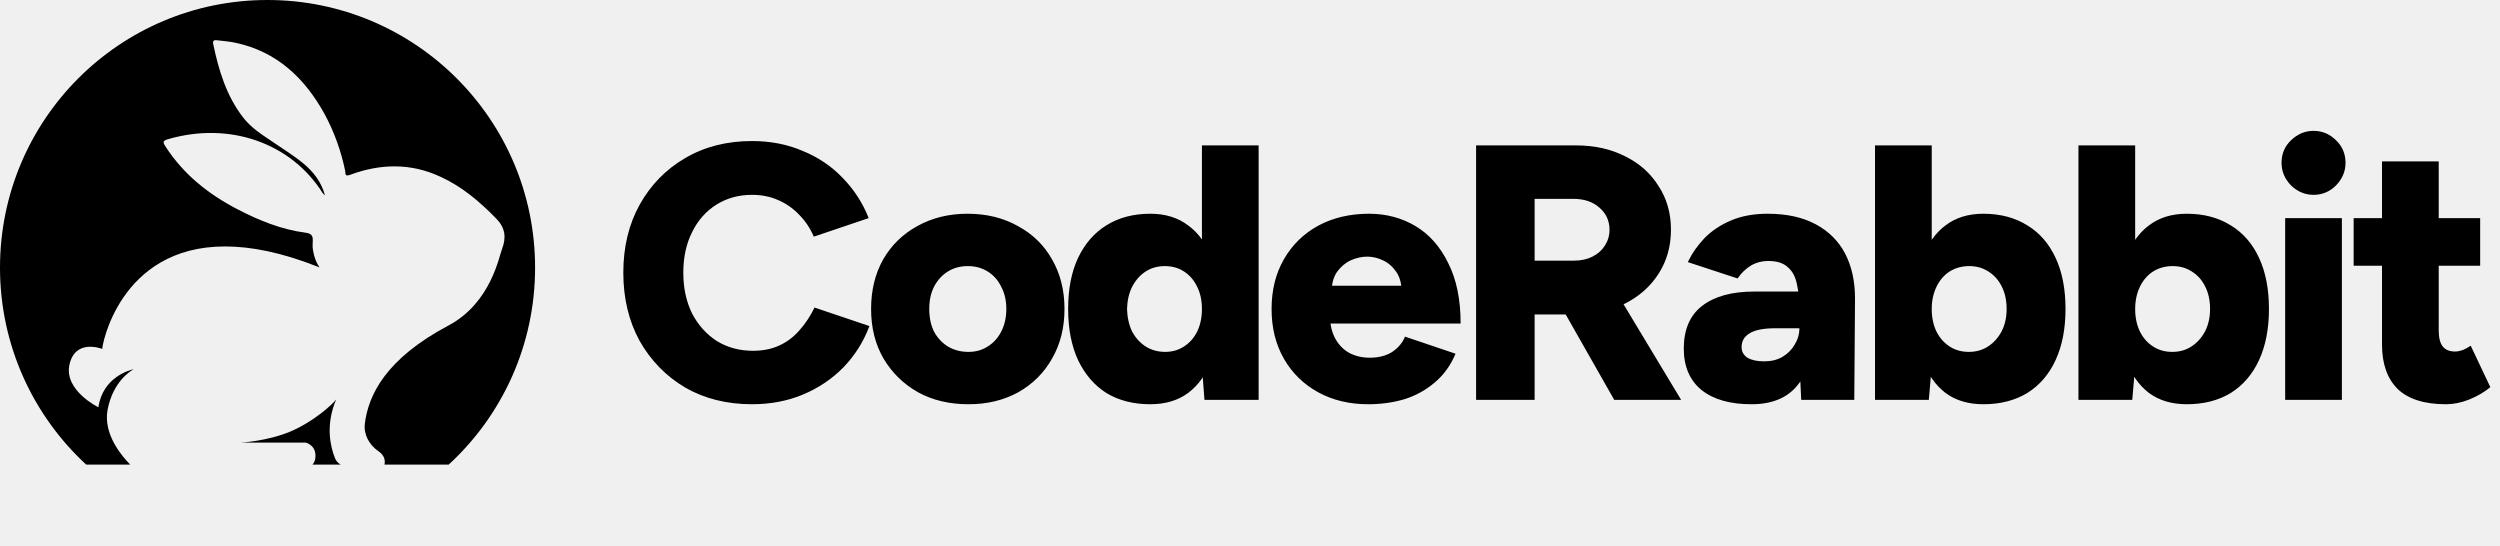
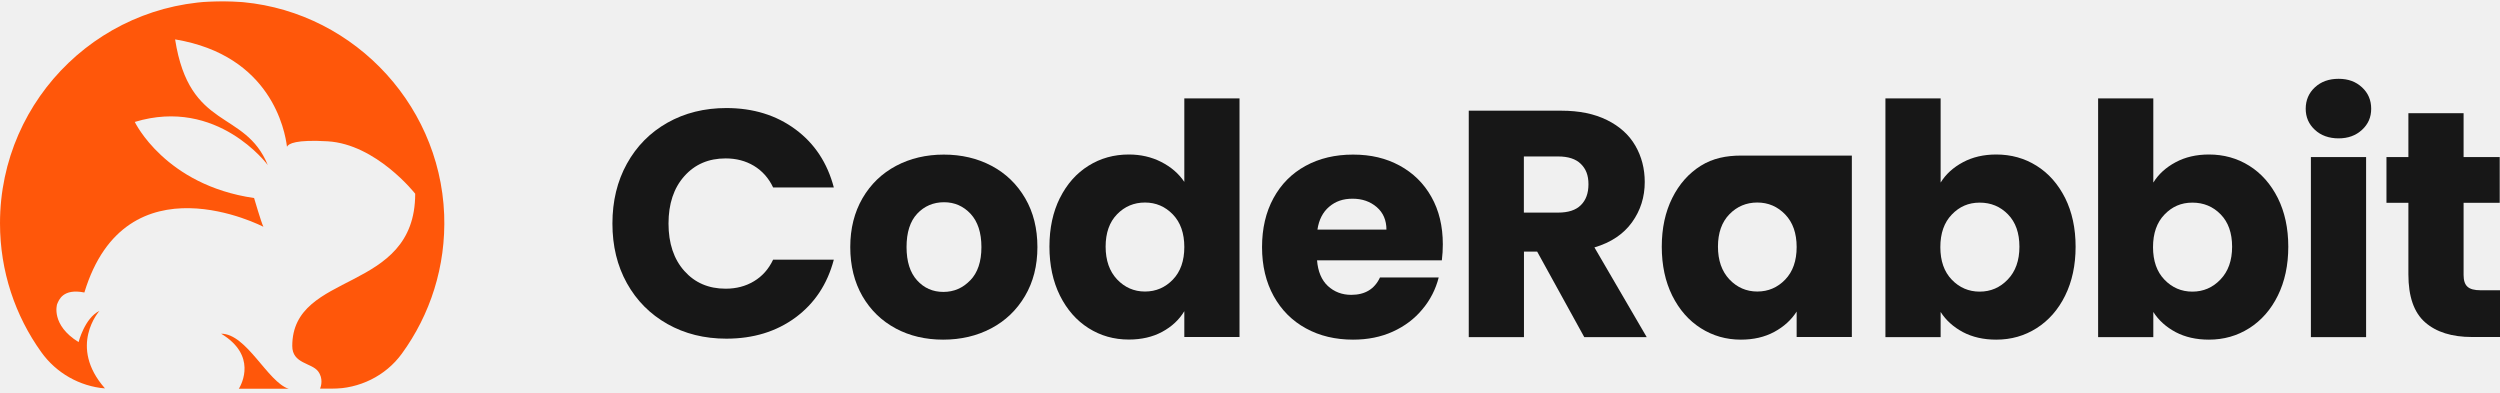
- <svg xmlns="http://www.w3.org/2000/svg" width="9678" height="2111" viewBox="0 0 9678 2111" fill="none">
-   <path fill-rule="evenodd" clip-rule="evenodd" d="M2071.46 1036.11C2071.46 1337.14 1943 1609.28 1736.99 1798.56H1488.41C1493.73 1774.24 1480.81 1757.51 1464.09 1746.11C1429.12 1721.79 1407.08 1681.5 1412.4 1639.69C1426.08 1529.46 1492.97 1388.83 1736.99 1259.6C1901.95 1171.42 1932.35 989.742 1943.76 963.136C1960.48 919.046 1955.92 881.798 1920.95 846.07C1857.86 781.455 1789.44 722.922 1706.58 684.914C1590.28 630.182 1471.69 633.222 1353.86 677.312C1333.34 684.914 1337.9 668.95 1336.38 662.109C1320.42 584.571 1293.81 510.075 1255.8 440.139C1179.02 301.788 1071.84 199.925 912.204 165.717C888.639 160.396 864.314 158.876 839.988 155.835C828.586 154.315 822.504 157.355 825.545 171.038C846.83 272.901 876.476 370.963 941.091 454.582C970.738 493.35 1011.03 519.196 1050.56 545.802C1092.36 574.689 1136.45 601.295 1175.98 633.982C1213.23 665.909 1243.64 703.158 1258.08 756.37C1252.76 751.048 1250.48 749.528 1248.96 747.247C1127.33 554.164 889.399 469.025 649.946 538.961C627.901 545.042 630.941 552.644 641.584 568.607C710.759 675.031 805.781 751.048 918.286 809.581C1001.9 852.911 1088.56 888.639 1182.82 900.802C1225.39 906.123 1204.87 935.01 1211.71 969.217C1220.83 1022.43 1242.88 1039.15 1235.28 1034.59C1090.84 976.819 970.737 954.014 871.155 954.014C459.903 954.014 393.008 1346.26 396.049 1350.82C389.967 1348.54 291.145 1312.05 269.1 1410.88C246.295 1511.22 380.845 1576.59 380.845 1576.59C398.329 1458.01 504.753 1432.16 517.676 1429.12C507.033 1435.2 437.858 1475.49 416.573 1585.72C398.329 1683.02 475.106 1768.92 503.993 1798.56H333.715C128.469 1609.28 0 1337.14 0 1036.11C0 463.704 462.944 0 1035.35 0C1607.76 0 2071.46 463.704 2071.46 1036.11ZM1318.9 1798.56H1209.43C1214.75 1793.24 1218.55 1785.64 1220.07 1777.28C1229.2 1724.07 1183.59 1713.42 1183.59 1713.42H931.209C931.209 1713.42 1031.55 1708.86 1123.53 1670.85C1214.75 1632.09 1288.49 1564.43 1301.41 1546.19C1258.84 1646.53 1279.37 1730.91 1296.85 1773.48C1300.65 1784.12 1309.01 1793.24 1318.9 1798.56Z" fill="black" />
-   <path d="M2911.17 1564.89C2813.6 1564.89 2727.28 1543.31 2652.22 1500.15C2578.1 1456.05 2519.46 1396.01 2476.31 1320.01C2434.09 1243.08 2412.98 1154.88 2412.98 1055.43C2412.98 955.982 2434.09 868.258 2476.31 792.262C2519.46 715.328 2578.1 655.282 2652.22 612.123C2727.28 568.027 2813.6 545.979 2911.17 545.979C2982.48 545.979 3047.68 558.645 3106.79 583.977C3166.84 608.37 3218.44 643.085 3261.6 688.119C3305.69 733.154 3339.47 785.225 3362.93 844.333L3150.42 916.107C3136.34 883.269 3117.11 854.654 3092.72 830.26C3069.26 805.866 3042.05 787.102 3011.09 773.967C2981.07 760.832 2947.76 754.264 2911.17 754.264C2859.57 754.264 2813.6 766.93 2773.25 792.262C2732.91 817.594 2701.48 853.246 2678.96 899.219C2656.44 944.254 2645.19 996.325 2645.19 1055.43C2645.19 1114.54 2656.44 1167.08 2678.96 1213.05C2702.42 1258.09 2734.32 1293.74 2774.66 1320.01C2815.94 1345.34 2862.85 1358.01 2915.39 1358.01C2953.86 1358.01 2988.11 1350.97 3018.13 1336.9C3048.15 1322.83 3073.95 1303.12 3095.53 1277.79C3118.05 1252.46 3137.28 1223.38 3153.23 1190.54L3365.74 1262.31C3343.22 1322.36 3309.92 1375.37 3265.82 1421.34C3221.72 1466.37 3169.65 1501.56 3109.61 1526.89C3049.56 1552.22 2983.41 1564.89 2911.17 1564.89ZM3749.33 1564.89C3675.21 1564.89 3610 1549.41 3553.71 1518.45C3497.41 1486.55 3452.85 1442.92 3420.01 1387.56C3388.11 1332.21 3372.16 1268.41 3372.16 1196.17C3372.16 1123.92 3387.64 1060.12 3418.6 1004.77C3450.5 949.414 3494.6 906.256 3550.89 875.295C3608.12 843.395 3672.86 827.445 3745.1 827.445C3819.22 827.445 3884.43 843.395 3940.72 875.295C3997.96 906.256 4042.05 949.414 4073.01 1004.77C4104.91 1060.12 4120.86 1123.92 4120.86 1196.17C4120.86 1268.41 4104.91 1332.21 4073.01 1387.56C4042.05 1442.92 3998.42 1486.55 3942.13 1518.45C3885.84 1549.41 3821.57 1564.89 3749.33 1564.89ZM3749.33 1362.23C3777.47 1362.23 3802.34 1355.2 3823.91 1341.12C3846.43 1327.05 3863.79 1307.82 3875.99 1283.42C3889.12 1258.09 3895.69 1229 3895.69 1196.17C3895.69 1163.33 3889.12 1134.71 3875.99 1110.32C3863.79 1084.99 3846.43 1065.28 3823.91 1051.21C3801.4 1037.14 3775.6 1030.1 3746.51 1030.1C3717.43 1030.1 3691.63 1037.14 3669.11 1051.21C3646.59 1065.28 3628.76 1084.99 3615.63 1110.32C3603.43 1134.71 3597.33 1163.33 3597.33 1196.17C3597.33 1229 3603.43 1258.09 3615.63 1283.42C3628.76 1307.82 3646.59 1327.05 3669.11 1341.12C3692.56 1355.2 3719.3 1362.23 3749.33 1362.23ZM4662.73 1548L4652.88 1417.12V562.867H4872.42V1548H4662.73ZM4453.04 1564.89C4387.36 1564.89 4330.6 1550.35 4282.75 1521.26C4235.84 1491.24 4199.25 1448.55 4172.98 1393.19C4147.65 1337.84 4134.98 1272.16 4134.98 1196.17C4134.98 1119.23 4147.65 1053.56 4172.98 999.14C4199.25 943.785 4235.84 901.565 4282.75 872.48C4330.6 842.457 4387.36 827.445 4453.04 827.445C4511.21 827.445 4559.99 842.457 4599.4 872.48C4639.74 901.565 4669.77 943.785 4689.47 999.14C4709.17 1053.56 4719.02 1119.23 4719.02 1196.17C4719.02 1272.16 4709.17 1337.84 4689.47 1393.19C4669.77 1448.55 4639.74 1491.24 4599.4 1521.26C4559.99 1550.35 4511.21 1564.89 4453.04 1564.89ZM4510.74 1362.23C4537.95 1362.23 4562.34 1355.2 4583.92 1341.12C4605.5 1327.05 4622.39 1307.82 4634.58 1283.42C4646.78 1258.09 4652.88 1229 4652.88 1196.17C4652.88 1163.33 4646.78 1134.71 4634.58 1110.32C4622.39 1084.99 4605.5 1065.28 4583.92 1051.21C4562.34 1037.14 4537.48 1030.1 4509.33 1030.1C4481.18 1030.1 4456.32 1037.14 4434.74 1051.21C4413.16 1065.28 4395.81 1084.99 4382.67 1110.32C4370.47 1134.71 4363.91 1163.33 4362.97 1196.17C4363.91 1229 4370.47 1258.09 4382.67 1283.42C4395.81 1307.82 4413.16 1327.05 4434.74 1341.12C4457.26 1355.2 4482.59 1362.23 4510.74 1362.23ZM5296.89 1564.89C5223.71 1564.89 5158.97 1549.41 5102.68 1518.45C5046.38 1487.48 5002.29 1444.33 4970.39 1388.97C4938.49 1333.62 4922.54 1269.35 4922.54 1196.17C4922.54 1122.99 4938.49 1058.72 4970.39 1003.36C5002.29 948.007 5046.38 904.849 5102.68 873.887C5159.91 842.926 5225.58 827.445 5299.7 827.445C5366.32 827.445 5426.36 843.395 5479.84 875.295C5533.32 907.194 5575.54 955.043 5606.5 1018.84C5638.4 1081.7 5654.35 1159.58 5654.35 1252.46H5125.19L5149.12 1225.72C5149.12 1257.62 5155.68 1285.77 5168.82 1310.16C5181.95 1334.55 5200.25 1353.32 5223.71 1366.45C5247.16 1378.65 5273.43 1384.75 5302.52 1384.75C5337.23 1384.75 5366.32 1377.24 5389.77 1362.23C5413.23 1346.28 5429.65 1326.58 5439.03 1303.12L5634.65 1369.27C5615.88 1414.3 5589.14 1451.36 5554.43 1480.45C5520.65 1509.53 5481.72 1531.11 5437.62 1545.19C5393.52 1558.32 5346.61 1564.89 5296.89 1564.89ZM5154.75 1135.65L5132.23 1106.1H5447.47L5426.36 1135.65C5426.36 1100 5419.33 1072.32 5405.25 1052.62C5391.18 1031.98 5373.82 1016.97 5353.18 1007.58C5333.48 998.202 5313.31 993.511 5292.67 993.511C5272.02 993.511 5250.91 998.202 5229.34 1007.58C5208.69 1016.97 5190.87 1031.98 5175.86 1052.62C5161.78 1072.32 5154.75 1100 5154.75 1135.65ZM5714.26 1548V562.867H6101.28C6172.58 562.867 6235.91 576.94 6291.27 605.087C6346.62 632.295 6389.78 670.762 6420.74 720.488C6452.64 769.276 6468.59 825.569 6468.59 889.368C6468.59 953.167 6452.64 1009.93 6420.74 1059.66C6388.84 1109.38 6344.75 1148.32 6288.45 1176.46C6233.1 1203.67 6169.3 1217.28 6097.06 1217.28H5940.84V1548H5714.26ZM6249.05 1548L6026.69 1156.76L6196.98 1031.51L6508 1548H6249.05ZM5940.84 1008.99H6094.24C6120.51 1008.99 6143.97 1003.83 6164.61 993.511C6185.25 983.19 6201.2 969.117 6212.46 951.291C6224.65 932.526 6230.75 911.885 6230.75 889.368C6230.75 854.654 6217.62 826.038 6191.35 803.521C6166.01 781.003 6132.24 769.745 6090.02 769.745H5940.84V1008.99ZM6972.83 1548L6965.8 1396.01V1197.57C6965.8 1160.05 6962.51 1127.21 6955.95 1099.06C6950.32 1070.91 6938.59 1049.33 6920.76 1034.32C6903.87 1018.37 6879.01 1010.4 6846.17 1010.4C6819.9 1010.4 6796.92 1016.5 6777.21 1028.69C6757.51 1040.89 6740.62 1057.31 6726.55 1077.95L6533.75 1014.62C6550.63 979.906 6572.68 948.476 6599.89 920.329C6628.04 892.183 6662.28 869.665 6702.63 852.777C6742.97 835.889 6789.88 827.445 6843.36 827.445C6916.54 827.445 6978.46 841.05 7029.13 868.258C7079.79 895.466 7117.79 933.464 7143.12 982.252C7168.45 1031.04 7181.12 1088.74 7181.12 1155.35L7178.3 1548H6972.83ZM6780.03 1564.89C6697.47 1564.89 6633.2 1546.59 6587.22 1510C6541.25 1472.47 6518.27 1418.99 6518.27 1349.57C6518.27 1275.45 6542.19 1220.09 6590.04 1183.5C6637.89 1146.91 6704.97 1128.61 6791.29 1128.61H6984.09V1270.76H6872.91C6826.94 1270.76 6793.63 1277.32 6772.99 1290.46C6752.35 1302.65 6742.03 1320.48 6742.03 1343.94C6742.03 1360.82 6749.54 1374.43 6764.55 1384.75C6780.5 1394.13 6802.08 1398.82 6829.29 1398.82C6856.49 1398.82 6879.95 1393.19 6899.65 1381.93C6920.29 1369.74 6936.24 1353.79 6947.5 1334.09C6959.7 1314.38 6965.8 1293.27 6965.8 1270.76H7022.09C7022.09 1363.64 7001.92 1435.88 6961.58 1487.48C6922.17 1539.09 6861.65 1564.89 6780.03 1564.89ZM7258.58 1548V562.867H7478.12V1417.12L7466.86 1548H7258.58ZM7677.96 1564.89C7619.79 1564.89 7571.01 1550.35 7531.6 1521.26C7492.2 1491.24 7462.64 1448.55 7442.94 1393.19C7423.24 1337.84 7413.38 1272.16 7413.38 1196.17C7413.38 1119.23 7423.24 1053.56 7442.94 999.14C7462.64 943.785 7492.2 901.565 7531.6 872.48C7571.01 842.457 7619.79 827.445 7677.96 827.445C7743.64 827.445 7800.4 842.457 7848.25 872.48C7896.1 901.565 7932.69 943.785 7958.02 999.14C7983.35 1053.56 7996.02 1119.23 7996.02 1196.17C7996.02 1272.16 7983.35 1337.84 7958.02 1393.19C7932.69 1448.55 7896.1 1491.24 7848.25 1521.26C7800.4 1550.35 7743.64 1564.89 7677.96 1564.89ZM7621.67 1362.23C7649.82 1362.23 7674.68 1355.2 7696.26 1341.12C7717.84 1327.05 7735.19 1307.82 7748.33 1283.42C7761.47 1258.09 7768.03 1229 7768.03 1196.17C7768.03 1163.33 7761.93 1134.71 7749.74 1110.32C7737.54 1084.99 7720.18 1065.28 7697.67 1051.21C7676.09 1037.14 7651.22 1030.1 7623.08 1030.1C7594.93 1030.1 7569.6 1037.14 7547.08 1051.21C7525.5 1065.28 7508.61 1084.99 7496.42 1110.32C7484.22 1135.65 7478.12 1164.27 7478.12 1196.17C7478.12 1229 7484.22 1258.09 7496.42 1283.42C7508.61 1307.82 7525.5 1327.05 7547.08 1341.12C7568.66 1355.2 7593.52 1362.23 7621.67 1362.23ZM8046.13 1548V562.867H8265.68V1417.12L8254.42 1548H8046.13ZM8465.52 1564.89C8407.35 1564.89 8358.56 1550.35 8319.16 1521.26C8279.75 1491.24 8250.2 1448.55 8230.5 1393.19C8210.79 1337.84 8200.94 1272.16 8200.94 1196.17C8200.94 1119.23 8210.79 1053.56 8230.5 999.14C8250.2 943.785 8279.75 901.565 8319.16 872.48C8358.56 842.457 8407.35 827.445 8465.52 827.445C8531.2 827.445 8587.96 842.457 8635.81 872.48C8683.66 901.565 8720.25 943.785 8745.58 999.14C8770.91 1053.56 8783.58 1119.23 8783.58 1196.17C8783.58 1272.16 8770.91 1337.84 8745.58 1393.19C8720.25 1448.55 8683.66 1491.24 8635.81 1521.26C8587.96 1550.35 8531.2 1564.89 8465.52 1564.89ZM8409.23 1362.23C8437.37 1362.23 8462.24 1355.2 8483.82 1341.12C8505.39 1327.05 8522.75 1307.82 8535.89 1283.42C8549.02 1258.09 8555.59 1229 8555.59 1196.17C8555.59 1163.33 8549.49 1134.71 8537.29 1110.32C8525.1 1084.99 8507.74 1065.28 8485.22 1051.21C8463.64 1037.14 8438.78 1030.1 8410.63 1030.1C8382.49 1030.1 8357.16 1037.14 8334.64 1051.21C8313.06 1065.28 8296.17 1084.99 8283.97 1110.32C8271.78 1135.65 8265.68 1164.27 8265.68 1196.17C8265.68 1229 8271.78 1258.09 8283.97 1283.42C8296.17 1307.82 8313.06 1327.05 8334.64 1341.12C8356.22 1355.2 8381.08 1362.23 8409.23 1362.23ZM8846.36 1548V844.333H9065.9V1548H8846.36ZM8956.13 754.264C8923.29 754.264 8894.21 742.067 8868.88 717.673C8844.48 692.341 8832.28 663.256 8832.28 630.419C8832.28 595.704 8844.48 566.619 8868.88 543.164C8894.21 518.77 8923.29 506.573 8956.13 506.573C8989.91 506.573 9018.99 518.77 9043.38 543.164C9067.78 566.619 9079.98 595.704 9079.98 630.419C9079.98 663.256 9067.78 692.341 9043.38 717.673C9018.99 742.067 8989.91 754.264 8956.13 754.264ZM9468.92 1564.89C9385.41 1564.89 9323.02 1545.19 9281.74 1505.78C9241.4 1465.44 9221.23 1408.2 9221.23 1334.09V624.789H9440.77V1279.2C9440.77 1307.35 9445.93 1327.99 9456.25 1341.12C9466.57 1354.26 9482.52 1360.82 9504.1 1360.82C9512.54 1360.82 9522.39 1358.95 9533.65 1355.2C9544.91 1350.5 9555.23 1344.87 9564.61 1338.31L9640.61 1498.74C9618.09 1517.51 9590.88 1533.46 9558.99 1546.59C9528.02 1558.79 9498 1564.89 9468.92 1564.89ZM9111.45 1028.69V844.333H9601.21V1028.69H9111.45Z" fill="black" />
+ <svg xmlns="http://www.w3.org/2000/svg" width="516" height="81" viewBox="0 0 516 81" fill="none">
+   <mask id="mask0_2670_2222" style="mask-type:luminance" maskUnits="userSpaceOnUse" x="0" y="0" width="516" height="81">
+     <path d="M516 0.257H0V80.257H516V0.257Z" fill="white" />
+   </mask>
+   <g mask="url(#mask0_2670_2222)">
+     <path d="M129.394 33.787C131.394 30.174 134.182 27.348 137.757 25.329C141.333 23.31 145.394 22.301 149.92 22.301C155.475 22.301 160.222 23.774 164.182 26.701C168.141 29.629 170.768 33.626 172.101 38.692H159.575C158.646 36.734 157.313 35.261 155.616 34.231C153.899 33.202 151.96 32.697 149.777 32.697C146.262 32.697 143.434 33.908 141.253 36.351C139.071 38.793 137.98 42.064 137.98 46.141C137.98 50.219 139.071 53.489 141.253 55.932C143.434 58.374 146.262 59.586 149.777 59.586C151.96 59.586 153.899 59.081 155.616 58.051C157.333 57.022 158.646 55.548 159.575 53.59H172.101C170.768 58.657 168.121 62.634 164.182 65.541C160.222 68.448 155.475 69.901 149.92 69.901C145.394 69.901 141.333 68.892 137.757 66.873C134.182 64.854 131.394 62.048 129.394 58.455C127.394 54.862 126.404 50.764 126.404 46.141C126.404 41.519 127.394 37.401 129.394 33.787Z" fill="#171717" />
+     <path d="M184.868 67.782C181.96 66.228 179.677 64.007 178 61.12C176.344 58.234 175.495 54.862 175.495 51.007C175.495 47.151 176.344 43.82 178.02 40.913C179.717 38.007 182.02 35.786 184.95 34.232C187.879 32.677 191.171 31.91 194.808 31.91C198.444 31.91 201.738 32.677 204.667 34.232C207.596 35.786 209.899 38.007 211.596 40.913C213.293 43.82 214.122 47.191 214.122 51.007C214.122 54.822 213.273 58.193 211.555 61.1C209.839 64.007 207.516 66.228 204.566 67.782C201.616 69.336 198.323 70.103 194.667 70.103C191.01 70.103 187.757 69.336 184.849 67.782H184.868ZM200.262 57.87C201.798 56.276 202.565 53.994 202.565 51.007C202.565 48.019 201.818 45.758 200.344 44.143C198.849 42.549 197.03 41.741 194.848 41.741C192.666 41.741 190.788 42.528 189.313 44.103C187.838 45.678 187.111 47.979 187.111 50.987C187.111 53.994 187.838 56.255 189.273 57.85C190.707 59.445 192.525 60.252 194.707 60.252C196.889 60.252 198.747 59.445 200.262 57.85V57.87Z" fill="#171717" />
+     <path d="M218.767 40.873C220.201 37.986 222.18 35.766 224.665 34.211C227.15 32.657 229.917 31.89 232.989 31.89C235.433 31.89 237.656 32.395 239.675 33.424C241.695 34.454 243.291 35.826 244.443 37.542V20.303H255.837V69.558H244.443V64.229C243.373 66.005 241.857 67.418 239.877 68.489C237.898 69.558 235.594 70.083 232.989 70.083C229.917 70.083 227.15 69.296 224.665 67.721C222.18 66.147 220.221 63.906 218.767 60.999C217.332 58.092 216.604 54.741 216.604 50.906C216.604 47.07 217.332 43.739 218.767 40.853V40.873ZM242.08 44.264C240.503 42.629 238.585 41.802 236.322 41.802C234.059 41.802 232.14 42.609 230.564 44.224C228.989 45.839 228.201 48.08 228.201 50.906C228.201 53.732 228.989 55.993 230.564 57.668C232.14 59.324 234.059 60.172 236.322 60.172C238.585 60.172 240.503 59.344 242.08 57.709C243.655 56.074 244.443 53.833 244.443 50.987C244.443 48.14 243.655 45.9 242.08 44.264Z" fill="#171717" />
+     <path d="M297.617 53.731H271.838C272.021 56.032 272.768 57.809 274.061 59.02C275.374 60.231 276.991 60.857 278.89 60.857C281.738 60.857 283.717 59.666 284.829 57.264H296.95C296.324 59.706 295.212 61.907 293.576 63.845C291.96 65.803 289.92 67.337 287.475 68.447C285.031 69.558 282.304 70.103 279.273 70.103C275.637 70.103 272.384 69.335 269.556 67.781C266.708 66.227 264.485 64.006 262.889 61.119C261.294 58.233 260.485 54.861 260.485 51.006C260.485 47.15 261.273 43.779 262.849 40.892C264.425 38.006 266.626 35.785 269.475 34.231C272.324 32.676 275.576 31.909 279.273 31.909C282.97 31.909 286.061 32.656 288.869 34.17C291.657 35.684 293.859 37.824 295.435 40.63C297.011 43.416 297.798 46.686 297.798 50.42C297.798 51.49 297.737 52.601 297.596 53.751L297.617 53.731ZM286.162 47.413C286.162 45.455 285.496 43.9 284.162 42.749C282.828 41.599 281.172 41.013 279.172 41.013C277.172 41.013 275.657 41.558 274.344 42.669C273.03 43.779 272.223 45.353 271.92 47.392H286.182L286.162 47.413Z" fill="#171717" />
+     <path d="M326.99 69.578L317.273 51.935H314.546V69.578H303.151V22.846H322.263C325.96 22.846 329.092 23.492 331.697 24.784C334.304 26.076 336.243 27.832 337.536 30.073C338.829 32.313 339.475 34.816 339.475 37.562C339.475 40.67 338.606 43.436 336.848 45.879C335.091 48.321 332.505 50.057 329.092 51.067L339.879 69.578H327.01H326.99ZM314.526 43.88H321.596C323.677 43.88 325.253 43.376 326.283 42.346C327.334 41.316 327.859 39.883 327.859 38.026C327.859 36.169 327.334 34.857 326.283 33.827C325.232 32.798 323.677 32.293 321.596 32.293H314.526V43.88Z" fill="#171717" />
+     <path d="M345.151 40.872C346.586 37.986 348.565 35.765 351.05 34.211C353.535 32.656 356.323 32.111 359.373 32.111H382.222V69.558H370.828V64.309C369.716 66.045 368.181 67.438 366.201 68.508C364.222 69.578 361.918 70.103 359.313 70.103C356.283 70.103 353.535 69.316 351.05 67.741C348.565 66.166 346.605 63.926 345.151 61.019C343.716 58.112 342.989 54.761 342.989 50.925C342.989 47.09 343.716 43.759 345.151 40.872ZM368.465 44.264C366.888 42.629 364.969 41.801 362.706 41.801C360.444 41.801 358.525 42.608 356.949 44.223C355.373 45.838 354.586 48.079 354.586 50.905C354.586 53.731 355.373 55.992 356.949 57.668C358.525 59.323 360.444 60.171 362.706 60.171C364.969 60.171 366.888 59.343 368.465 57.708C370.04 56.073 370.828 53.832 370.828 50.986C370.828 48.139 370.04 45.899 368.465 44.264Z" fill="#171717" />
+     <path d="M405.152 33.485C407.153 32.415 409.435 31.89 412.021 31.89C415.092 31.89 417.86 32.657 420.345 34.211C422.83 35.766 424.789 37.986 426.244 40.873C427.678 43.76 428.405 47.111 428.405 50.926C428.405 54.741 427.678 58.112 426.244 61.019C424.809 63.926 422.83 66.167 420.345 67.742C417.86 69.316 415.092 70.103 412.021 70.103C409.395 70.103 407.112 69.579 405.152 68.549C403.193 67.499 401.658 66.127 400.547 64.391V69.579H389.152V20.303H400.547V37.684C401.617 35.947 403.153 34.554 405.152 33.485ZM414.445 44.244C412.87 42.629 410.93 41.822 408.607 41.822C406.284 41.822 404.425 42.649 402.85 44.285C401.273 45.92 400.486 48.16 400.486 51.007C400.486 53.853 401.273 56.094 402.85 57.729C404.425 59.364 406.344 60.192 408.607 60.192C410.869 60.192 412.809 59.364 414.405 57.688C416.001 56.033 416.809 53.772 416.809 50.926C416.809 48.08 416.022 45.859 414.445 44.244Z" fill="#171717" />
+     <path d="M449.051 33.485C451.05 32.415 453.333 31.89 455.919 31.89C458.99 31.89 461.757 32.657 464.242 34.211C466.727 35.766 468.687 37.986 470.141 40.873C471.575 43.76 472.303 47.111 472.303 50.926C472.303 54.741 471.575 58.112 470.141 61.019C468.707 63.926 466.727 66.167 464.242 67.742C461.757 69.316 458.99 70.103 455.919 70.103C453.293 70.103 451.01 69.579 449.051 68.549C447.091 67.499 445.555 66.127 444.444 64.391V69.579H433.051V20.303H444.444V37.684C445.515 35.947 447.05 34.554 449.051 33.485ZM458.344 44.244C456.767 42.629 454.828 41.822 452.505 41.822C450.182 41.822 448.323 42.649 446.747 44.285C445.172 45.92 444.384 48.16 444.384 51.007C444.384 53.853 445.172 56.094 446.747 57.729C448.323 59.364 450.243 60.192 452.505 60.192C454.768 60.192 456.707 59.364 458.302 57.688C459.898 56.033 460.707 53.772 460.707 50.926C460.707 48.08 459.919 45.859 458.344 44.244Z" fill="#171717" />
+     <path d="M477.798 26.803C476.524 25.632 475.898 24.179 475.898 22.443C475.898 20.707 476.524 19.193 477.798 18.022C479.07 16.851 480.686 16.266 482.686 16.266C484.686 16.266 486.242 16.851 487.514 18.022C488.787 19.193 489.413 20.666 489.413 22.443C489.413 24.219 488.787 25.632 487.514 26.803C486.242 27.974 484.646 28.559 482.686 28.559C480.727 28.559 479.049 27.974 477.798 26.803ZM488.363 32.435V69.579H476.969V32.415H488.363V32.435Z" fill="#171717" />
+     <path d="M516.001 59.909V69.558H510.203C506.082 69.558 502.849 68.549 500.546 66.53C498.243 64.512 497.092 61.221 497.092 56.639V41.862H492.566V32.415H497.092V23.371H508.486V32.415H515.94V41.862H508.486V56.78C508.486 57.89 508.748 58.698 509.293 59.182C509.819 59.667 510.708 59.909 511.961 59.909H516.021H516.001Z" fill="#171717" />
+     <path d="M59.595 80.257C55.191 78.804 50.929 68.872 45.636 68.872C53.05 73.333 49.898 79.248 49.292 80.257H59.615H59.595Z" fill="#FF570A" />
+     <path d="M91.677 44.264C90.748 20.646 71.636 1.387 48.02 0.297C21.697 -0.894 0 20.06 0 46.081C0 56.013 3.152 65.198 8.525 72.687C11.616 77.007 16.444 79.732 21.677 80.176C13.98 71.456 20.525 64.168 20.525 64.168C17.475 65.642 16.222 70.608 16.222 70.608C10.444 67.055 11.778 62.816 11.778 62.816C12.141 61.928 12.97 59.485 17.414 60.373C26.02 32.051 54.364 46.808 54.364 46.808C53.919 45.919 52.444 40.873 52.444 40.873C34.04 38.208 27.818 25.168 27.818 25.168C44.889 19.979 55.273 34.07 55.273 34.07C50.525 22.503 39.111 27.105 36.141 8.13C55.96 11.42 58.828 26.944 59.232 30.295C59.515 29.649 61.091 28.781 67.596 29.164C77.677 29.75 85.697 39.984 85.697 39.984C85.697 60.736 60.323 55.73 60.323 71.415C60.323 75.089 64.323 74.867 65.657 76.644C66.747 78.097 66.283 79.712 66.061 80.237H68.465C74.162 80.237 79.576 77.613 82.929 73.01C88.768 64.996 92.081 55.024 91.677 44.244V44.264Z" fill="#FF570A" />
+   </g>
</svg>
